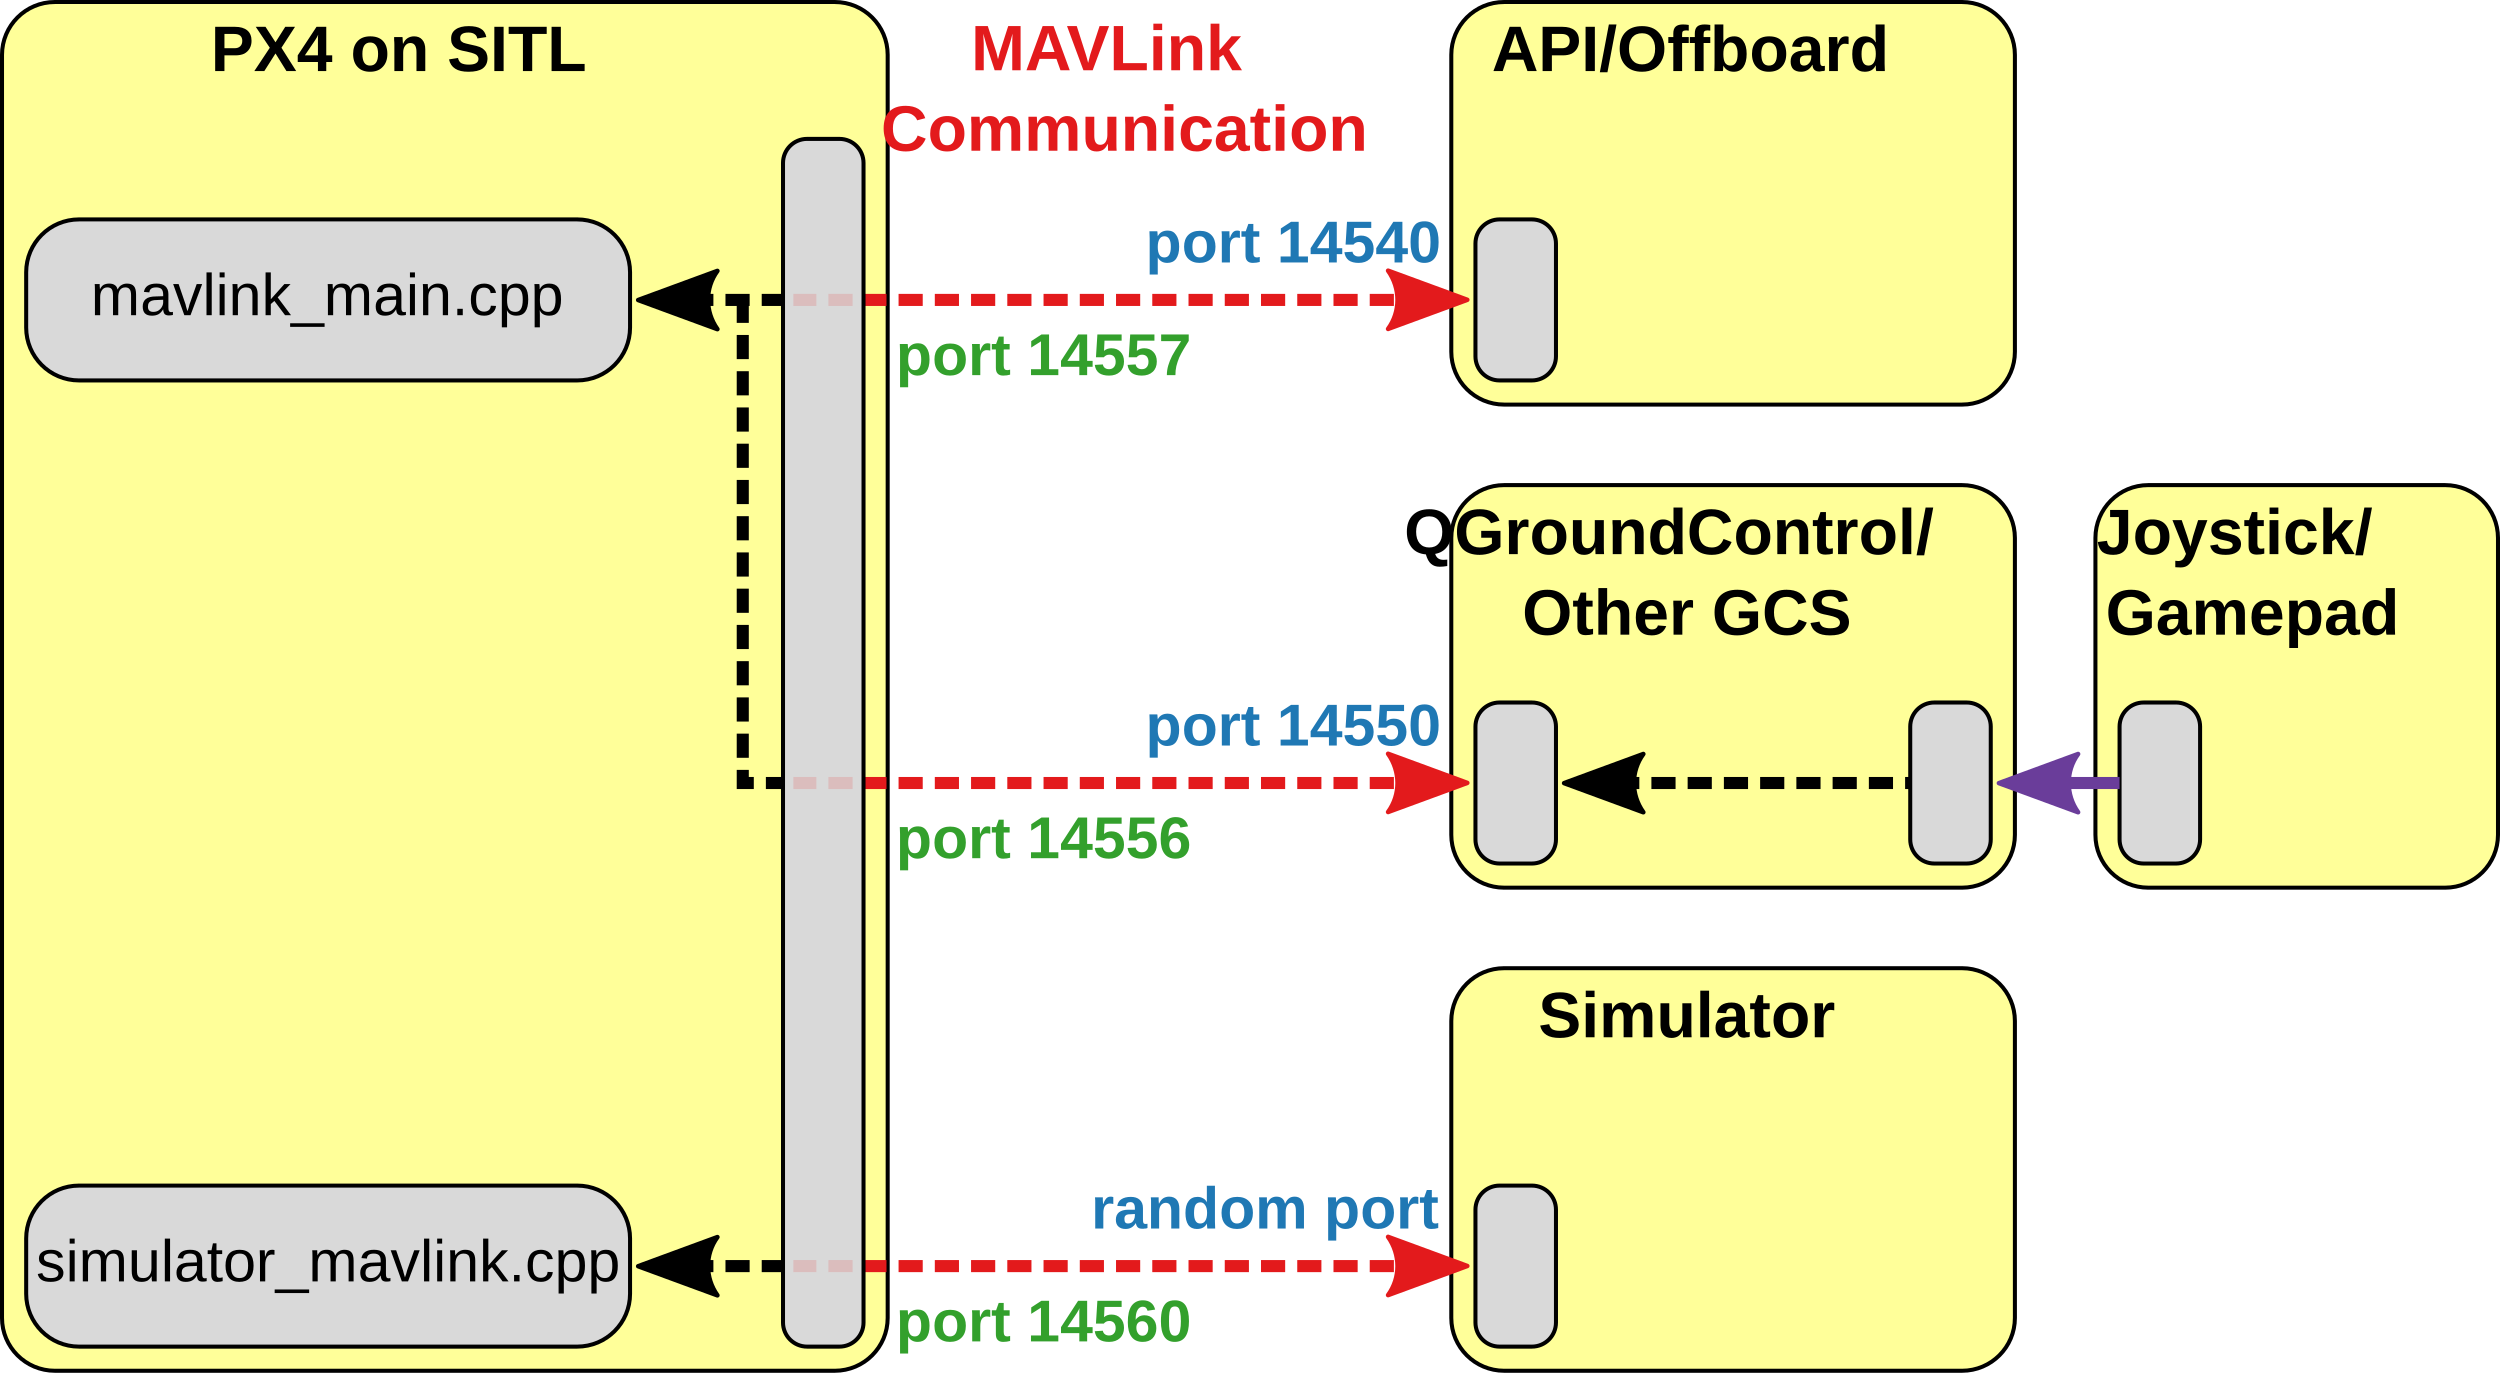
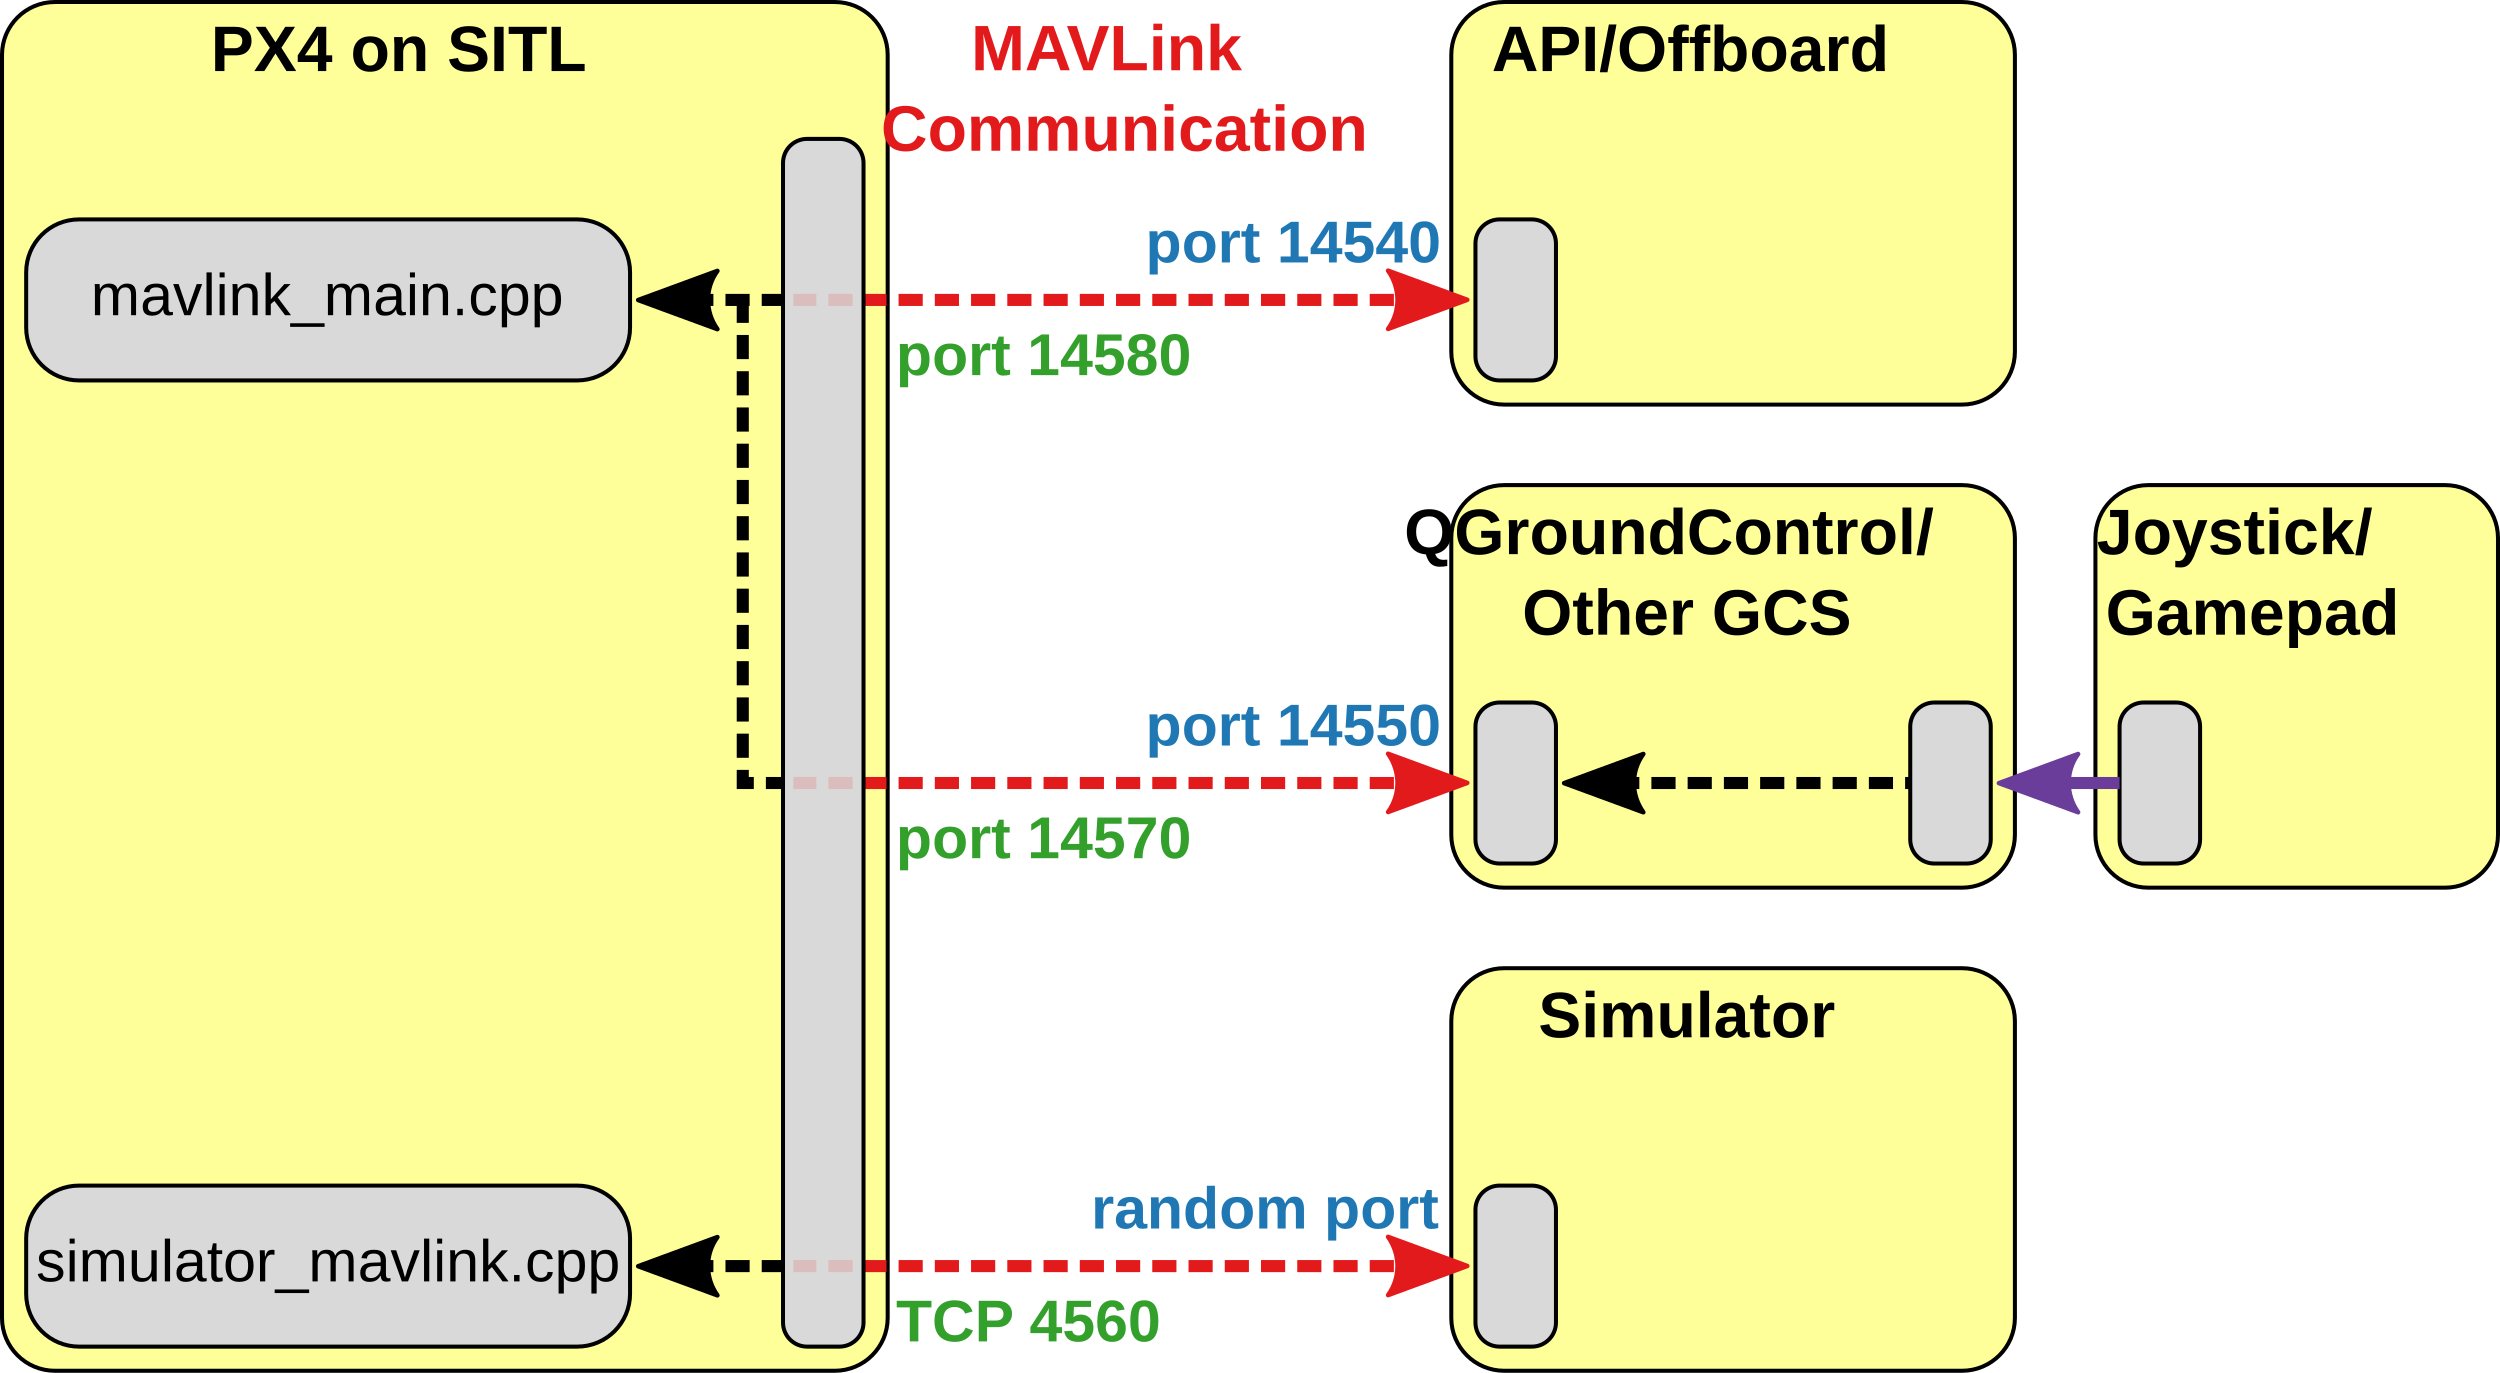
<svg xmlns="http://www.w3.org/2000/svg" width="164.306mm" height="90.223mm" viewBox="0 0 164.306 90.223" version="1.1" id="svg4553">
  <defs id="defs4547">
    <marker style="overflow:visible" id="marker3113" refX="0" refY="0" orient="auto">
      <path transform="scale(0.6)" d="M 8.719,4.034 -2.207,0.016 8.719,-4.002 c -1.745,2.372 -1.735,5.617 -6e-7,8.035 z" style="fill:#000000;fill-opacity:1;fill-rule:evenodd;stroke:#000000;stroke-width:0.625;stroke-linejoin:round;stroke-opacity:1" id="path3111" />
    </marker>
    <marker orient="auto" refY="0" refX="0" id="Arrow2Mend" style="overflow:visible">
      <path id="path1414" style="fill:#e31a1c;fill-opacity:1;fill-rule:evenodd;stroke:#e31a1c;stroke-width:0.625;stroke-linejoin:round;stroke-opacity:1" d="M 8.719,4.034 -2.207,0.016 8.719,-4.002 c -1.745,2.372 -1.735,5.617 -6e-7,8.035 z" transform="scale(-0.6)" />
    </marker>
    <marker orient="auto" refY="0" refX="0" id="marker2195" style="overflow:visible">
      <path id="path2193" style="fill:#000000;fill-opacity:1;fill-rule:evenodd;stroke:#000000;stroke-width:0.625;stroke-linejoin:round;stroke-opacity:1" d="M 8.719,4.034 -2.207,0.016 8.719,-4.002 c -1.745,2.372 -1.735,5.617 -6e-7,8.035 z" transform="matrix(-1.1,0,0,-1.1,-1.1,0)" />
    </marker>
    <marker orient="auto" refY="0" refX="0" id="marker2119" style="overflow:visible">
      <path id="path2117" d="M 0,0 5,-5 -12.5,0 5,5 Z" style="fill:#000000;fill-opacity:1;fill-rule:evenodd;stroke:#000000;stroke-width:1pt;stroke-opacity:1" transform="matrix(-0.4,0,0,-0.4,-4,0)" />
    </marker>
    <marker orient="auto" refY="0" refX="0" id="Arrow1Send" style="overflow:visible">
      <path id="path1402" d="M 0,0 5,-5 -12.5,0 5,5 Z" style="fill:#000000;fill-opacity:1;fill-rule:evenodd;stroke:#000000;stroke-width:1pt;stroke-opacity:1" transform="matrix(-0.2,0,0,-0.2,-1.2,0)" />
    </marker>
    <marker style="overflow:visible" id="marker1987" refX="0" refY="0" orient="auto">
      <path transform="scale(0.6)" d="M 8.719,4.034 -2.207,0.016 8.719,-4.002 c -1.745,2.372 -1.735,5.617 -6e-7,8.035 z" style="fill:#6a3d9a;fill-opacity:1;fill-rule:evenodd;stroke:#6a3d9a;stroke-width:0.625;stroke-linejoin:round;stroke-opacity:1" id="path1985" />
    </marker>
    <marker orient="auto" refY="0" refX="0" id="marker1923" style="overflow:visible">
      <path id="path1921" d="M 0,0 5,-5 -12.5,0 5,5 Z" style="fill:#000000;fill-opacity:1;fill-rule:evenodd;stroke:#000000;stroke-width:1pt;stroke-opacity:1" transform="matrix(-0.4,0,0,-0.4,-4,0)" />
    </marker>
    <marker orient="auto" refY="0" refX="0" id="Arrow2Lend" style="overflow:visible">
      <path id="path1408" style="fill:#000000;fill-opacity:1;fill-rule:evenodd;stroke:#000000;stroke-width:0.625;stroke-linejoin:round;stroke-opacity:1" d="M 8.719,4.034 -2.207,0.016 8.719,-4.002 c -1.745,2.372 -1.735,5.617 -6e-7,8.035 z" transform="matrix(-1.1,0,0,-1.1,-1.1,0)" />
    </marker>
    <marker orient="auto" refY="0" refX="0" id="Arrow1Mend" style="overflow:visible">
      <path id="path1396" d="M 0,0 5,-5 -12.5,0 5,5 Z" style="fill:#000000;fill-opacity:1;fill-rule:evenodd;stroke:#000000;stroke-width:1pt;stroke-opacity:1" transform="matrix(-0.4,0,0,-0.4,-4,0)" />
    </marker>
    <marker orient="auto" refY="0" refX="0" id="Arrow2Mstart" style="overflow:visible">
      <path id="path1411" style="fill:#000000;fill-opacity:1;fill-rule:evenodd;stroke:#000000;stroke-width:0.625;stroke-linejoin:round;stroke-opacity:1" d="M 8.719,4.034 -2.207,0.016 8.719,-4.002 c -1.745,2.372 -1.735,5.617 -6e-7,8.035 z" transform="scale(0.6)" />
    </marker>
    <marker orient="auto" refY="0" refX="0" id="Arrow1Sstart" style="overflow:visible">
      <path id="path1399" d="M 0,0 5,-5 -12.5,0 5,5 Z" style="fill:#000000;fill-opacity:1;fill-rule:evenodd;stroke:#000000;stroke-width:1pt;stroke-opacity:1" transform="matrix(0.2,0,0,0.2,1.2,0)" />
    </marker>
    <marker orient="auto" refY="0" refX="0" id="marker1671" style="overflow:visible">
      <path id="path1669" d="M 0,0 5,-5 -12.5,0 5,5 Z" style="fill:#000000;fill-opacity:1;fill-rule:evenodd;stroke:#000000;stroke-width:1pt;stroke-opacity:1" transform="matrix(0.4,0,0,0.4,4,0)" />
    </marker>
    <marker orient="auto" refY="0" refX="0" id="Arrow1Mstart" style="overflow:visible">
      <path id="path1393" d="M 0,0 5,-5 -12.5,0 5,5 Z" style="fill:#000000;fill-opacity:1;fill-rule:evenodd;stroke:#000000;stroke-width:1pt;stroke-opacity:1" transform="matrix(0.4,0,0,0.4,4,0)" />
    </marker>
    <marker orient="auto" refY="0" refX="0" id="Arrow2Mend-3" style="overflow:visible">
      <path id="path1414-1" style="fill:#e31a1c;fill-opacity:1;fill-rule:evenodd;stroke:#e31a1c;stroke-width:0.625;stroke-linejoin:round;stroke-opacity:1" d="M 8.719,4.034 -2.207,0.016 8.719,-4.002 c -1.745,2.372 -1.735,5.617 -6e-7,8.035 z" transform="scale(-0.6)" />
    </marker>
    <marker orient="auto" refY="0" refX="0" id="Arrow2Mend-3-4" style="overflow:visible">
      <path id="path1414-1-7" style="fill:#e31a1c;fill-opacity:1;fill-rule:evenodd;stroke:#e31a1c;stroke-width:0.625;stroke-linejoin:round;stroke-opacity:1" d="M 8.719,4.034 -2.207,0.016 8.719,-4.002 c -1.745,2.372 -1.735,5.617 -6e-7,8.035 z" transform="scale(-0.6)" />
    </marker>
    <marker orient="auto" refY="0" refX="0" id="Arrow2Mend-5" style="overflow:visible">
      <path id="path1414-5" style="fill:#000000;fill-opacity:1;fill-rule:evenodd;stroke:#000000;stroke-width:0.625;stroke-linejoin:round;stroke-opacity:1" d="M 8.719,4.034 -2.207,0.016 8.719,-4.002 c -1.745,2.372 -1.735,5.617 -6e-7,8.035 z" transform="scale(-0.6)" />
    </marker>
    <marker style="overflow:visible" id="marker3113-6" refX="0" refY="0" orient="auto">
      <path transform="scale(0.6)" d="M 8.719,4.034 -2.207,0.016 8.719,-4.002 c -1.745,2.372 -1.735,5.617 -6e-7,8.035 z" style="fill:#000000;fill-opacity:1;fill-rule:evenodd;stroke:#000000;stroke-width:0.625;stroke-linejoin:round;stroke-opacity:1" id="path3111-5" />
    </marker>
    <marker style="overflow:visible" id="marker3113-6-9" refX="0" refY="0" orient="auto">
      <path transform="scale(0.6)" d="M 8.719,4.034 -2.207,0.016 8.719,-4.002 c -1.745,2.372 -1.735,5.617 -6e-7,8.035 z" style="fill:#000000;fill-opacity:1;fill-rule:evenodd;stroke:#000000;stroke-width:0.625;stroke-linejoin:round;stroke-opacity:1" id="path3111-5-3" />
    </marker>
    <marker orient="auto" refY="0" refX="0" id="Arrow2Mend-36" style="overflow:visible">
      <path id="path1414-7" style="fill:#e31a1c;fill-opacity:1;fill-rule:evenodd;stroke:#e31a1c;stroke-width:0.625;stroke-linejoin:round;stroke-opacity:1" d="M 8.719,4.034 -2.207,0.016 8.719,-4.002 c -1.745,2.372 -1.735,5.617 -6e-7,8.035 z" transform="scale(-0.6)" />
    </marker>
  </defs>
  <g id="layer1" transform="translate(85.70808,-62.90077)">
    <text xml:space="preserve" style="font-style:normal;font-variant:normal;font-weight:normal;font-stretch:normal;font-size:2.822px;line-height:125%;font-family:Arial;-inkscape-font-specification:Arial;letter-spacing:0px;word-spacing:0px;fill:#000000;fill-opacity:1;stroke:none;stroke-width:0.265px;stroke-linecap:butt;stroke-linejoin:miter;stroke-opacity:1" x="-103.433" y="27.657" id="text1059">
      <tspan id="tspan1057" x="-103.433" y="27.657" style="stroke-width:0.265px">Paired Palette: "#A6CEE3" "  #1F78B4"   "#B2DF8A"   "#33A02C"   "#FB9A99"  "#E31A1C"  "#FDBF6F" "#FF7F00"   "#CAB2D6"   "#6A3D9A"  "#FFFF99"   "#B15928"</tspan>
    </text>
    <rect style="opacity:1;fill:#a6cee3;fill-opacity:1;stroke:none;stroke-width:1.588;stroke-miterlimit:4;stroke-dasharray:none;paint-order:normal" id="rect899-5-9-9-6" width="9.622" height="9.622" x="-80.983" y="29.779" rx="3.473" ry="3.473" />
    <rect style="opacity:1;fill:#1f78b4;fill-opacity:1;stroke:none;stroke-width:1.588;stroke-miterlimit:4;stroke-dasharray:none;paint-order:normal" id="rect899-5-9-9-6-2" width="9.622" height="9.622" x="-65.108" y="29.779" rx="3.473" ry="3.473" />
    <rect style="opacity:1;fill:#b2df8a;fill-opacity:1;stroke:none;stroke-width:1.588;stroke-miterlimit:4;stroke-dasharray:none;paint-order:normal" id="rect899-5-9-9-6-2-6" width="9.622" height="9.622" x="-49.233" y="29.779" rx="3.473" ry="3.473" />
    <rect style="opacity:1;fill:#33a02c;fill-opacity:1;stroke:none;stroke-width:1.588;stroke-miterlimit:4;stroke-dasharray:none;paint-order:normal" id="rect899-5-9-9-6-2-6-1" width="9.622" height="9.622" x="-33.358" y="29.779" rx="3.473" ry="3.473" />
    <rect style="opacity:1;fill:#fb9a99;fill-opacity:1;stroke:none;stroke-width:1.588;stroke-miterlimit:4;stroke-dasharray:none;paint-order:normal" id="rect899-5-9-9-6-8" width="9.622" height="9.622" x="-17.483" y="29.779" rx="3.473" ry="3.473" />
    <rect style="opacity:1;fill:#e31a1c;fill-opacity:1;stroke:none;stroke-width:1.588;stroke-miterlimit:4;stroke-dasharray:none;paint-order:normal" id="rect899-5-9-9-6-2-7" width="9.622" height="9.622" x="-1.608" y="29.779" rx="3.473" ry="3.473" />
    <rect style="opacity:1;fill:#fdbf6f;fill-opacity:1;stroke:none;stroke-width:1.588;stroke-miterlimit:4;stroke-dasharray:none;paint-order:normal" id="rect899-5-9-9-6-2-6-9" width="9.622" height="9.622" x="14.267" y="29.779" rx="3.473" ry="3.473" />
    <rect style="opacity:1;fill:#ff7f00;fill-opacity:1;stroke:none;stroke-width:1.588;stroke-miterlimit:4;stroke-dasharray:none;paint-order:normal" id="rect899-5-9-9-6-2-6-1-2" width="9.622" height="9.622" x="30.142" y="29.779" rx="3.473" ry="3.473" />
    <rect style="opacity:1;fill:#cab2d6;fill-opacity:1;stroke:none;stroke-width:1.588;stroke-miterlimit:4;stroke-dasharray:none;paint-order:normal" id="rect899-5-9-9-6-8-0" width="9.622" height="9.622" x="46.017" y="29.779" rx="3.473" ry="3.473" />
    <rect style="opacity:1;fill:#6a3d9a;fill-opacity:1;stroke:none;stroke-width:1.588;stroke-miterlimit:4;stroke-dasharray:none;paint-order:normal" id="rect899-5-9-9-6-2-7-2" width="9.622" height="9.622" x="61.892" y="29.779" rx="3.473" ry="3.473" />
    <rect style="opacity:1;fill:#ffff99;fill-opacity:1;stroke:none;stroke-width:1.588;stroke-miterlimit:4;stroke-dasharray:none;paint-order:normal" id="rect899-5-9-9-6-2-6-9-3" width="9.622" height="9.622" x="77.767" y="29.779" rx="3.473" ry="3.473" />
    <rect style="opacity:1;fill:#b15928;fill-opacity:1;stroke:none;stroke-width:1.588;stroke-miterlimit:4;stroke-dasharray:none;paint-order:normal" id="rect899-5-9-9-6-2-6-1-2-7" width="9.622" height="9.622" x="93.642" y="29.779" rx="3.473" ry="3.473" />
    <rect style="opacity:1;fill:#ffff99;fill-opacity:1;stroke:#000000;stroke-width:0.265;stroke-miterlimit:4;stroke-dasharray:none;paint-order:normal" id="rect899-5-9-9-6-2-9-3" width="58.208" height="89.958" x="-85.576" y="63.033" rx="3.473" ry="3.473" />
    <rect style="opacity:1;fill:#ffff99;fill-opacity:1;stroke:#000000;stroke-width:0.265;stroke-miterlimit:4;stroke-dasharray:none;paint-order:normal" id="rect899-5-9-9-6-2-9-3-6-7" width="37.042" height="26.458" x="9.674" y="63.033" rx="3.473" ry="3.473" />
    <rect style="opacity:1;fill:#ffff99;fill-opacity:1;stroke:#000000;stroke-width:0.265;stroke-miterlimit:4;stroke-dasharray:none;paint-order:normal" id="rect899-5-9-9-6-2-9-3-6-7-5" width="37.042" height="26.458" x="9.674" y="94.783" rx="3.473" ry="3.473" />
    <rect style="opacity:1;fill:#ffff99;fill-opacity:1;stroke:#000000;stroke-width:0.265;stroke-miterlimit:4;stroke-dasharray:none;paint-order:normal" id="rect899-5-9-9-6-2-9-3-6-7-5-6" width="37.042" height="26.458" x="9.674" y="126.533" rx="3.473" ry="3.473" />
    <rect style="opacity:1;fill:#ffff99;fill-opacity:1;stroke:#000000;stroke-width:0.265;stroke-miterlimit:4;stroke-dasharray:none;paint-order:normal" id="rect899-5-9-9-6-2-9-3-6-7-5-2" width="26.458" height="26.458" x="52.008" y="94.783" rx="3.473" ry="3.473" />
    <text xml:space="preserve" style="font-style:normal;font-variant:normal;font-weight:normal;font-stretch:normal;font-size:4.233px;line-height:125%;font-family:Arial;-inkscape-font-specification:Arial;text-align:center;letter-spacing:0px;word-spacing:0px;text-anchor:middle;fill:#000000;fill-opacity:1;stroke:none;stroke-width:0.265px;stroke-linecap:butt;stroke-linejoin:miter;stroke-opacity:1" x="-56.561" y="67.57" id="text1034">
      <tspan id="tspan1032" x="-56.561" y="67.57" style="font-style:normal;font-variant:normal;font-weight:bold;font-stretch:normal;font-family:Arial;-inkscape-font-specification:'Arial Bold';text-align:center;text-anchor:middle;stroke-width:0.265px">PX4 on SITL</tspan>
    </text>
    <text xml:space="preserve" style="font-style:normal;font-variant:normal;font-weight:normal;font-stretch:normal;font-size:4.233px;line-height:125%;font-family:Arial;-inkscape-font-specification:Arial;text-align:center;letter-spacing:0px;word-spacing:0px;text-anchor:middle;fill:#000000;fill-opacity:1;stroke:none;stroke-width:0.265px;stroke-linecap:butt;stroke-linejoin:miter;stroke-opacity:1" x="28.33" y="67.57" id="text1034-1">
      <tspan id="tspan1032-2" x="28.33" y="67.57" style="font-style:normal;font-variant:normal;font-weight:bold;font-stretch:normal;font-family:Arial;-inkscape-font-specification:'Arial Bold';text-align:center;text-anchor:middle;stroke-width:0.265px">API/Offboard</tspan>
    </text>
    <text xml:space="preserve" style="font-style:normal;font-variant:normal;font-weight:normal;font-stretch:normal;font-size:4.233px;line-height:125%;font-family:Arial;-inkscape-font-specification:Arial;text-align:center;letter-spacing:0px;word-spacing:0px;text-anchor:middle;fill:#000000;fill-opacity:1;stroke:none;stroke-width:0.265px;stroke-linecap:butt;stroke-linejoin:miter;stroke-opacity:1" x="28.1" y="99.32" id="text1034-7">
      <tspan id="tspan1032-0" x="28.1" y="99.32" style="font-style:normal;font-variant:normal;font-weight:bold;font-stretch:normal;font-family:Arial;-inkscape-font-specification:'Arial Bold';text-align:center;text-anchor:middle;stroke-width:0.265px">QGroundControl/</tspan>
      <tspan x="28.1" y="104.612" style="font-style:normal;font-variant:normal;font-weight:bold;font-stretch:normal;font-family:Arial;-inkscape-font-specification:'Arial Bold';text-align:center;text-anchor:middle;stroke-width:0.265px" id="tspan1070">Other GCS</tspan>
    </text>
    <text xml:space="preserve" style="font-style:normal;font-variant:normal;font-weight:normal;font-stretch:normal;font-size:4.233px;line-height:125%;font-family:Arial;-inkscape-font-specification:Arial;text-align:center;letter-spacing:0px;word-spacing:0px;text-anchor:middle;fill:#000000;fill-opacity:1;stroke:none;stroke-width:0.265px;stroke-linecap:butt;stroke-linejoin:miter;stroke-opacity:1" x="28.091" y="131.07" id="text1034-9">
      <tspan id="tspan1032-3" x="28.091" y="131.07" style="font-style:normal;font-variant:normal;font-weight:bold;font-stretch:normal;font-family:Arial;-inkscape-font-specification:'Arial Bold';text-align:center;text-anchor:middle;stroke-width:0.265px">Simulator</tspan>
    </text>
    <text xml:space="preserve" style="font-style:normal;font-variant:normal;font-weight:bold;font-stretch:normal;font-size:4.233px;line-height:125%;font-family:Arial;-inkscape-font-specification:'Arial Bold';text-align:center;letter-spacing:0px;word-spacing:0px;text-anchor:middle;fill:#000000;fill-opacity:1;stroke:none;stroke-width:0.265px;stroke-linecap:butt;stroke-linejoin:miter;stroke-opacity:1" x="65.271" y="99.32" id="text1074">
      <tspan id="tspan1072" x="65.271" y="99.32" style="font-style:normal;font-variant:normal;font-weight:bold;font-stretch:normal;font-family:Arial;-inkscape-font-specification:'Arial Bold';text-align:center;text-anchor:middle;stroke-width:0.265px">Joystick/</tspan>
      <tspan x="65.271" y="104.612" style="font-style:normal;font-variant:normal;font-weight:bold;font-stretch:normal;font-family:Arial;-inkscape-font-specification:'Arial Bold';text-align:center;text-anchor:middle;stroke-width:0.265px" id="tspan1076">Gamepad</tspan>
    </text>
    <rect style="opacity:1;fill:#d9d9d9;fill-opacity:1;stroke:#000000;stroke-width:0.265;stroke-miterlimit:4;stroke-dasharray:none;paint-order:normal" id="rect899-5-9-9-6-8-0-2-9-6" width="5.292" height="10.583" x="11.262" y="77.321" rx="1.583" ry="1.583" />
    <rect style="opacity:1;fill:#d9d9d9;fill-opacity:1;stroke:#000000;stroke-width:0.265;stroke-miterlimit:4;stroke-dasharray:none;paint-order:normal" id="rect899-5-9-9-6-8-0-2-9-6-0" width="5.292" height="10.583" x="11.262" y="109.071" rx="1.583" ry="1.583" />
    <rect style="opacity:1;fill:#d9d9d9;fill-opacity:1;stroke:#000000;stroke-width:0.265;stroke-miterlimit:4;stroke-dasharray:none;paint-order:normal" id="rect899-5-9-9-6-8-0-2-9-6-0-6" width="5.292" height="10.583" x="11.262" y="140.821" rx="1.583" ry="1.583" />
    <rect style="opacity:1;fill:#d9d9d9;fill-opacity:1;stroke:#000000;stroke-width:0.265;stroke-miterlimit:4;stroke-dasharray:none;paint-order:normal" id="rect899-5-9-9-6-8-0-2-9-6-0-2-6" width="5.292" height="10.583" x="53.595" y="109.071" rx="1.583" ry="1.583" />
    <rect style="opacity:1;fill:#d9d9d9;fill-opacity:1;stroke:#000000;stroke-width:0.265;stroke-miterlimit:4;stroke-dasharray:none;paint-order:normal" id="rect899-5-9-9-6-8-0-2-9-6-0-2-6-1" width="5.292" height="10.583" x="39.837" y="109.071" rx="1.583" ry="1.583" />
    <text xml:space="preserve" style="font-style:normal;font-variant:normal;font-weight:bold;font-stretch:normal;font-size:4.233px;line-height:125%;font-family:Arial;-inkscape-font-specification:'Arial Bold';text-align:center;letter-spacing:0px;word-spacing:0px;writing-mode:vertical-lr;text-anchor:middle;fill:#1f78b4;fill-opacity:1;stroke:none;stroke-width:0.265px;stroke-linecap:butt;stroke-linejoin:miter;stroke-opacity:1" x="-14.229" y="-146.187" id="text1194-7" transform="scale(-1)">
      <tspan id="tspan1192-9" x="-146.187" y="-14.229" style="font-style:normal;font-variant:normal;font-weight:bold;font-stretch:normal;font-family:Arial;-inkscape-font-specification:'Arial Bold';text-align:center;text-anchor:middle;fill:#1f78b4;fill-opacity:1;stroke-width:0.265px">UDP</tspan>
    </text>
    <text xml:space="preserve" style="font-style:normal;font-variant:normal;font-weight:bold;font-stretch:normal;font-size:4.233px;line-height:125%;font-family:Arial;-inkscape-font-specification:'Arial Bold';text-align:center;letter-spacing:0px;word-spacing:0px;writing-mode:vertical-lr;text-anchor:middle;fill:#1f78b4;fill-opacity:1;stroke:none;stroke-width:0.265px;stroke-linecap:butt;stroke-linejoin:miter;stroke-opacity:1" x="-14.229" y="-114.437" id="text1194-7-2" transform="scale(-1)">
      <tspan id="tspan1192-9-0" x="-114.437" y="-14.229" style="font-style:normal;font-variant:normal;font-weight:bold;font-stretch:normal;font-family:Arial;-inkscape-font-specification:'Arial Bold';text-align:center;text-anchor:middle;fill:#1f78b4;fill-opacity:1;stroke-width:0.265px">UDP</tspan>
    </text>
    <text xml:space="preserve" style="font-style:normal;font-variant:normal;font-weight:bold;font-stretch:normal;font-size:4.233px;line-height:125%;font-family:Arial;-inkscape-font-specification:'Arial Bold';text-align:center;letter-spacing:0px;word-spacing:0px;writing-mode:vertical-lr;text-anchor:middle;fill:#1f78b4;fill-opacity:1;stroke:none;stroke-width:0.265px;stroke-linecap:butt;stroke-linejoin:miter;stroke-opacity:1" x="-14.229" y="-82.667" id="text1194-7-2-2" transform="scale(-1)">
      <tspan id="tspan1192-9-0-3" x="-82.667" y="-14.229" style="font-style:normal;font-variant:normal;font-weight:bold;font-stretch:normal;font-family:Arial;-inkscape-font-specification:'Arial Bold';text-align:center;text-anchor:middle;fill:#1f78b4;fill-opacity:1;stroke-width:0.265px">UDP</tspan>
    </text>
    <text xml:space="preserve" style="font-style:normal;font-variant:normal;font-weight:bold;font-stretch:normal;font-size:3.704px;line-height:125%;font-family:Arial;-inkscape-font-specification:'Arial Bold';text-align:center;letter-spacing:0px;word-spacing:0px;writing-mode:vertical-lr;text-anchor:middle;fill:#000000;fill-opacity:1;stroke:none;stroke-width:0.265px;stroke-linecap:butt;stroke-linejoin:miter;stroke-opacity:1" x="-42.786" y="-114.302" id="text1194-7-2-7" transform="scale(-1)">
      <tspan id="tspan1192-9-0-5" x="-114.302" y="-42.786" style="font-style:normal;font-variant:normal;font-weight:bold;font-stretch:normal;font-size:3.704px;font-family:Arial;-inkscape-font-specification:'Arial Bold';text-align:center;text-anchor:middle;stroke-width:0.265px">Serial</tspan>
    </text>
    <text xml:space="preserve" style="font-style:normal;font-variant:normal;font-weight:bold;font-stretch:normal;font-size:3.704px;line-height:125%;font-family:Arial;-inkscape-font-specification:'Arial Bold';text-align:center;letter-spacing:0px;word-spacing:0px;writing-mode:vertical-lr;text-anchor:middle;fill:#000000;fill-opacity:1;stroke:none;stroke-width:0.265px;stroke-linecap:butt;stroke-linejoin:miter;stroke-opacity:1" x="-56.56" y="-114.313" id="text1194-7-2-7-9" transform="scale(-1)">
      <tspan id="tspan1192-9-0-5-2" x="-114.313" y="-56.56" style="font-style:normal;font-variant:normal;font-weight:bold;font-stretch:normal;font-size:3.704px;font-family:Arial;-inkscape-font-specification:'Arial Bold';text-align:center;text-anchor:middle;stroke-width:0.265px">Serial</tspan>
    </text>
    <path style="fill:none;fill-rule:evenodd;stroke:#6a3d9a;stroke-width:0.794;stroke-linecap:butt;stroke-linejoin:miter;stroke-miterlimit:4;stroke-dasharray:none;stroke-dashoffset:2.461;stroke-opacity:1;marker-start:url(#marker1987)" d="m 46.716,114.362 h 6.879" id="path1304" />
    <path style="fill:none;fill-rule:evenodd;stroke:#e31a1c;stroke-width:0.794;stroke-linecap:butt;stroke-linejoin:miter;stroke-miterlimit:4;stroke-dasharray:1.588, 0.794;stroke-dashoffset:2.461;stroke-opacity:1;marker-end:url(#Arrow2Mend)" d="M -28.955,146.112 H 9.674" id="path1304-9-7" />
    <path style="fill:none;fill-rule:evenodd;stroke:#000000;stroke-width:0.794;stroke-linecap:butt;stroke-linejoin:miter;stroke-miterlimit:4;stroke-dasharray:1.588, 0.794;stroke-dashoffset:0.079;stroke-opacity:1;marker-start:url(#Arrow2Mstart)" d="M 18.141,114.362 H 39.837" id="path1304-6-2" />
    <path style="fill:none;fill-rule:evenodd;stroke:#e31a1c;stroke-width:0.794;stroke-linecap:butt;stroke-linejoin:miter;stroke-miterlimit:4;stroke-dasharray:1.588, 0.794;stroke-dashoffset:2.461;stroke-opacity:1;marker-end:url(#Arrow2Mend-3)" d="M -28.955,114.362 H 9.674" id="path1304-9-7-9" />
    <path style="fill:none;fill-rule:evenodd;stroke:#e31a1c;stroke-width:0.794;stroke-linecap:butt;stroke-linejoin:miter;stroke-miterlimit:4;stroke-dasharray:1.588, 0.794;stroke-dashoffset:2.461;stroke-opacity:1;marker-end:url(#Arrow2Mend-3-4)" d="M -28.955,82.612 H 9.674" id="path1304-9-7-9-8" />
    <rect style="opacity:1;fill:#d9d9d9;fill-opacity:1;stroke:#000000;stroke-width:0.265;stroke-miterlimit:4;stroke-dasharray:none;paint-order:normal" id="rect899-5-9-9-6-2-6-9-3-3-1-7" width="39.688" height="10.583" x="-83.988" y="77.321" rx="3.473" ry="3.473" />
    <text xml:space="preserve" style="font-style:normal;font-variant:normal;font-weight:normal;font-stretch:normal;font-size:3.881px;line-height:125%;font-family:Arial;-inkscape-font-specification:Arial;letter-spacing:0px;word-spacing:0px;writing-mode:lr-tb;fill:#000000;fill-opacity:1;stroke:none;stroke-width:0.265px;stroke-linecap:butt;stroke-linejoin:miter;stroke-opacity:1" x="-79.735" y="83.616" id="text2759">
      <tspan id="tspan2757" x="-79.735" y="83.616" style="font-size:3.881px;writing-mode:lr-tb;stroke-width:0.265px">mavlink_main.cpp</tspan>
    </text>
    <text xml:space="preserve" style="font-style:normal;font-variant:normal;font-weight:bold;font-stretch:normal;font-size:3.881px;line-height:125%;font-family:Arial;-inkscape-font-specification:'Arial Bold';letter-spacing:0px;word-spacing:0px;writing-mode:lr-tb;fill:#1f78b4;fill-opacity:1;stroke:none;stroke-width:0.265px;stroke-linecap:butt;stroke-linejoin:miter;stroke-opacity:1" x="-10.415" y="80.147" id="text2767">
      <tspan id="tspan2765" x="-10.415" y="80.147" style="font-style:normal;font-variant:normal;font-weight:bold;font-stretch:normal;font-size:3.881px;font-family:Arial;-inkscape-font-specification:'Arial Bold';writing-mode:lr-tb;fill:#1f78b4;fill-opacity:1;stroke-width:0.265px">port 14540</tspan>
    </text>
    <text xml:space="preserve" style="font-style:normal;font-variant:normal;font-weight:bold;font-stretch:normal;font-size:3.881px;line-height:125%;font-family:Arial;-inkscape-font-specification:'Arial Bold';letter-spacing:0px;word-spacing:0px;writing-mode:lr-tb;fill:#33a02c;fill-opacity:1;stroke:none;stroke-width:0.265px;stroke-linecap:butt;stroke-linejoin:miter;stroke-opacity:1" x="-26.819" y="87.555" id="text2767-4">
-       <tspan id="tspan2765-5" x="-26.819" y="87.555" style="font-style:normal;font-variant:normal;font-weight:bold;font-stretch:normal;font-size:3.881px;font-family:Arial;-inkscape-font-specification:'Arial Bold';writing-mode:lr-tb;fill:#33a02c;fill-opacity:1;stroke-width:0.265px">port 14557</tspan>
+       <tspan id="tspan2765-5" x="-26.819" y="87.555" style="font-style:normal;font-variant:normal;font-weight:bold;font-stretch:normal;font-size:3.881px;font-family:Arial;-inkscape-font-specification:'Arial Bold';writing-mode:lr-tb;fill:#33a02c;fill-opacity:1;stroke-width:0.265px">port 14580</tspan>
    </text>
    <text xml:space="preserve" style="font-style:normal;font-variant:normal;font-weight:bold;font-stretch:normal;font-size:3.881px;line-height:125%;font-family:Arial;-inkscape-font-specification:'Arial Bold';letter-spacing:0px;word-spacing:0px;writing-mode:lr-tb;fill:#1f78b4;fill-opacity:1;stroke:none;stroke-width:0.265px;stroke-linecap:butt;stroke-linejoin:miter;stroke-opacity:1" x="-10.415" y="111.897" id="text2767-3">
      <tspan id="tspan2765-6" x="-10.415" y="111.897" style="font-style:normal;font-variant:normal;font-weight:bold;font-stretch:normal;font-size:3.881px;font-family:Arial;-inkscape-font-specification:'Arial Bold';writing-mode:lr-tb;fill:#1f78b4;fill-opacity:1;stroke-width:0.265px">port 14550</tspan>
    </text>
    <text xml:space="preserve" style="font-style:normal;font-variant:normal;font-weight:bold;font-stretch:normal;font-size:3.881px;line-height:125%;font-family:Arial;-inkscape-font-specification:'Arial Bold';letter-spacing:0px;word-spacing:0px;writing-mode:lr-tb;fill:#33a02c;fill-opacity:1;stroke:none;stroke-width:0.265px;stroke-linecap:butt;stroke-linejoin:miter;stroke-opacity:1" x="-26.819" y="119.305" id="text2767-4-1">
-       <tspan id="tspan2765-5-0" x="-26.819" y="119.305" style="font-style:normal;font-variant:normal;font-weight:bold;font-stretch:normal;font-size:3.881px;font-family:Arial;-inkscape-font-specification:'Arial Bold';writing-mode:lr-tb;fill:#33a02c;fill-opacity:1;stroke-width:0.265px">port 14556</tspan>
+       <tspan id="tspan2765-5-0" x="-26.819" y="119.305" style="font-style:normal;font-variant:normal;font-weight:bold;font-stretch:normal;font-size:3.881px;font-family:Arial;-inkscape-font-specification:'Arial Bold';writing-mode:lr-tb;fill:#33a02c;fill-opacity:1;stroke-width:0.265px">port 14570</tspan>
    </text>
    <text xml:space="preserve" style="font-style:normal;font-variant:normal;font-weight:normal;font-stretch:normal;font-size:3.528px;line-height:125%;font-family:Arial;-inkscape-font-specification:Arial;letter-spacing:0px;word-spacing:0px;writing-mode:lr-tb;fill:#33a02c;fill-opacity:1;stroke:none;stroke-width:0.265px;stroke-linecap:butt;stroke-linejoin:miter;stroke-opacity:1" x="-26.819" y="151.06" id="text2767-3-3">
-       <tspan id="tspan2765-6-2" x="-26.819" y="151.06" style="font-style:normal;font-variant:normal;font-weight:bold;font-stretch:normal;font-size:3.881px;font-family:Arial;-inkscape-font-specification:'Arial Bold';writing-mode:lr-tb;fill:#33a02c;fill-opacity:1;stroke-width:0.265px">port 14560</tspan>
+       <tspan id="tspan2765-6-2" x="-26.819" y="151.06" style="font-style:normal;font-variant:normal;font-weight:bold;font-stretch:normal;font-size:3.881px;font-family:Arial;-inkscape-font-specification:'Arial Bold';writing-mode:lr-tb;fill:#33a02c;fill-opacity:1;stroke-width:0.265px">TCP 4560 </tspan>
    </text>
    <text xml:space="preserve" style="font-style:normal;font-variant:normal;font-weight:bold;font-stretch:normal;font-size:3.881px;line-height:125%;font-family:Arial;-inkscape-font-specification:'Arial Bold';letter-spacing:0px;word-spacing:0px;writing-mode:lr-tb;fill:#1f78b4;fill-opacity:1;stroke:none;stroke-width:0.265px;stroke-linecap:butt;stroke-linejoin:miter;stroke-opacity:1" x="-13.991" y="143.642" id="text2767-4-1-0">
      <tspan id="tspan2765-5-0-6" x="-13.991" y="143.642" style="font-style:normal;font-variant:normal;font-weight:bold;font-stretch:normal;font-size:3.881px;font-family:Arial;-inkscape-font-specification:'Arial Bold';writing-mode:lr-tb;fill:#1f78b4;fill-opacity:1;stroke-width:0.265px">random port</tspan>
    </text>
    <rect style="opacity:1;fill:#d9d9d9;fill-opacity:1;stroke:#000000;stroke-width:0.265;stroke-miterlimit:4;stroke-dasharray:none;paint-order:normal" id="rect899-5-9-9-6-2-6-9-3-3-1" width="39.688" height="10.583" x="-83.988" y="140.821" rx="3.473" ry="3.473" />
    <text xml:space="preserve" style="font-style:normal;font-variant:normal;font-weight:normal;font-stretch:normal;font-size:3.881px;line-height:125%;font-family:Arial;-inkscape-font-specification:Arial;letter-spacing:0px;word-spacing:0px;writing-mode:lr-tb;fill:#000000;fill-opacity:1;stroke:none;stroke-width:0.265px;stroke-linecap:butt;stroke-linejoin:miter;stroke-opacity:1" x="-83.335" y="147.116" id="text2763">
      <tspan id="tspan2761" x="-83.335" y="147.116" style="font-size:3.881px;writing-mode:lr-tb;stroke-width:0.265px">simulator_mavlink.cpp</tspan>
    </text>
    <path style="fill:none;fill-rule:evenodd;stroke:#000000;stroke-width:0.794;stroke-linecap:butt;stroke-linejoin:miter;stroke-miterlimit:4;stroke-dasharray:1.588, 0.794;stroke-dashoffset:2.461;stroke-opacity:1;marker-start:url(#marker3113)" d="m -42.713,146.112 h 8.467" id="path1304-9-7-4" />
    <path style="fill:none;fill-rule:evenodd;stroke:#000000;stroke-width:0.794;stroke-linecap:butt;stroke-linejoin:miter;stroke-miterlimit:4;stroke-dasharray:1.588, 0.794;stroke-dashoffset:2.461;stroke-opacity:1;marker-start:url(#marker3113-6)" d="m -42.713,82.612 h 8.467" id="path1304-9-7-4-6" />
    <path style="fill:none;fill-rule:evenodd;stroke:#000000;stroke-width:0.794;stroke-linecap:butt;stroke-linejoin:miter;stroke-miterlimit:4;stroke-dasharray:1.588, 0.794;stroke-dashoffset:2.461;stroke-opacity:1" d="m -36.892,82.612 v 31.75 h 2.646" id="path1304-9-7-4-6-7" />
    <rect style="opacity:1;fill:#d9d9d9;fill-opacity:1;stroke:#000000;stroke-width:0.265;stroke-miterlimit:4;stroke-dasharray:none;paint-order:normal" id="rect899-5-9-9-6-8-0-2-9" width="5.292" height="79.375" x="-34.247" y="72.029" rx="1.583" ry="1.583" />
    <text xml:space="preserve" style="font-style:normal;font-variant:normal;font-weight:bold;font-stretch:normal;font-size:4.233px;line-height:125%;font-family:Arial;-inkscape-font-specification:'Arial Bold';text-align:center;letter-spacing:0px;word-spacing:0px;writing-mode:lr-tb;text-anchor:middle;fill:#e31a1c;fill-opacity:1;stroke:none;stroke-width:0.265px;stroke-linecap:butt;stroke-linejoin:miter;stroke-opacity:1" x="-8.87" y="67.519" id="text1073">
      <tspan x="-8.87" y="67.519" style="font-style:normal;font-variant:normal;font-weight:bold;font-stretch:normal;font-family:Arial;-inkscape-font-specification:'Arial Bold';text-align:center;writing-mode:lr-tb;text-anchor:middle;fill:#e31a1c;fill-opacity:1;stroke-width:0.265px" id="tspan1075">MAVLink</tspan>
      <tspan x="-8.87" y="72.81" style="font-style:normal;font-variant:normal;font-weight:bold;font-stretch:normal;font-family:Arial;-inkscape-font-specification:'Arial Bold';text-align:center;writing-mode:lr-tb;text-anchor:middle;fill:#e31a1c;fill-opacity:1;stroke-width:0.265px" id="tspan1047">Communication</tspan>
    </text>
    <path style="opacity:0.15;fill:none;fill-rule:evenodd;stroke:#e31a1c;stroke-width:0.794;stroke-linecap:butt;stroke-linejoin:miter;stroke-miterlimit:4;stroke-dasharray:1.588, 0.794;stroke-dashoffset:2.461;stroke-opacity:1" d="m -33.565,114.362 h 4.233" id="path1304-9-7-5-3" />
    <text xml:space="preserve" style="font-style:normal;font-variant:normal;font-weight:bold;font-stretch:normal;font-size:4.233px;line-height:125%;font-family:Arial;-inkscape-font-specification:'Arial Bold';text-align:center;letter-spacing:0px;word-spacing:0px;writing-mode:vertical-lr;text-anchor:middle;fill:#33a02c;fill-opacity:1;stroke:none;stroke-width:0.265px;stroke-linecap:butt;stroke-linejoin:miter;stroke-opacity:1" x="31.279" y="-111.771" id="text1194" transform="scale(-1)">
      <tspan id="tspan1192" x="-111.771" y="31.279" style="font-style:normal;font-variant:normal;font-weight:bold;font-stretch:normal;font-family:Arial;-inkscape-font-specification:'Arial Bold';text-align:center;text-anchor:middle;fill:#33a02c;fill-opacity:1;stroke-width:0.265px">UDP</tspan>
    </text>
    <path style="fill:none;fill-rule:evenodd;stroke:#e31a1c;stroke-width:0.794;stroke-linecap:butt;stroke-linejoin:miter;stroke-miterlimit:4;stroke-dasharray:1.588, 0.794;stroke-dashoffset:2.461;stroke-opacity:1;opacity:0.15" d="m -33.565,146.112 h 4.233" id="path1304-9-7-5" />
    <path style="opacity:0.15;fill:none;fill-rule:evenodd;stroke:#e31a1c;stroke-width:0.794;stroke-linecap:butt;stroke-linejoin:miter;stroke-miterlimit:4;stroke-dasharray:1.588, 0.794;stroke-dashoffset:2.461;stroke-opacity:1" d="m -33.565,82.612 h 4.233" id="path1304-9-7-5-3-5" />
  </g>
</svg>
